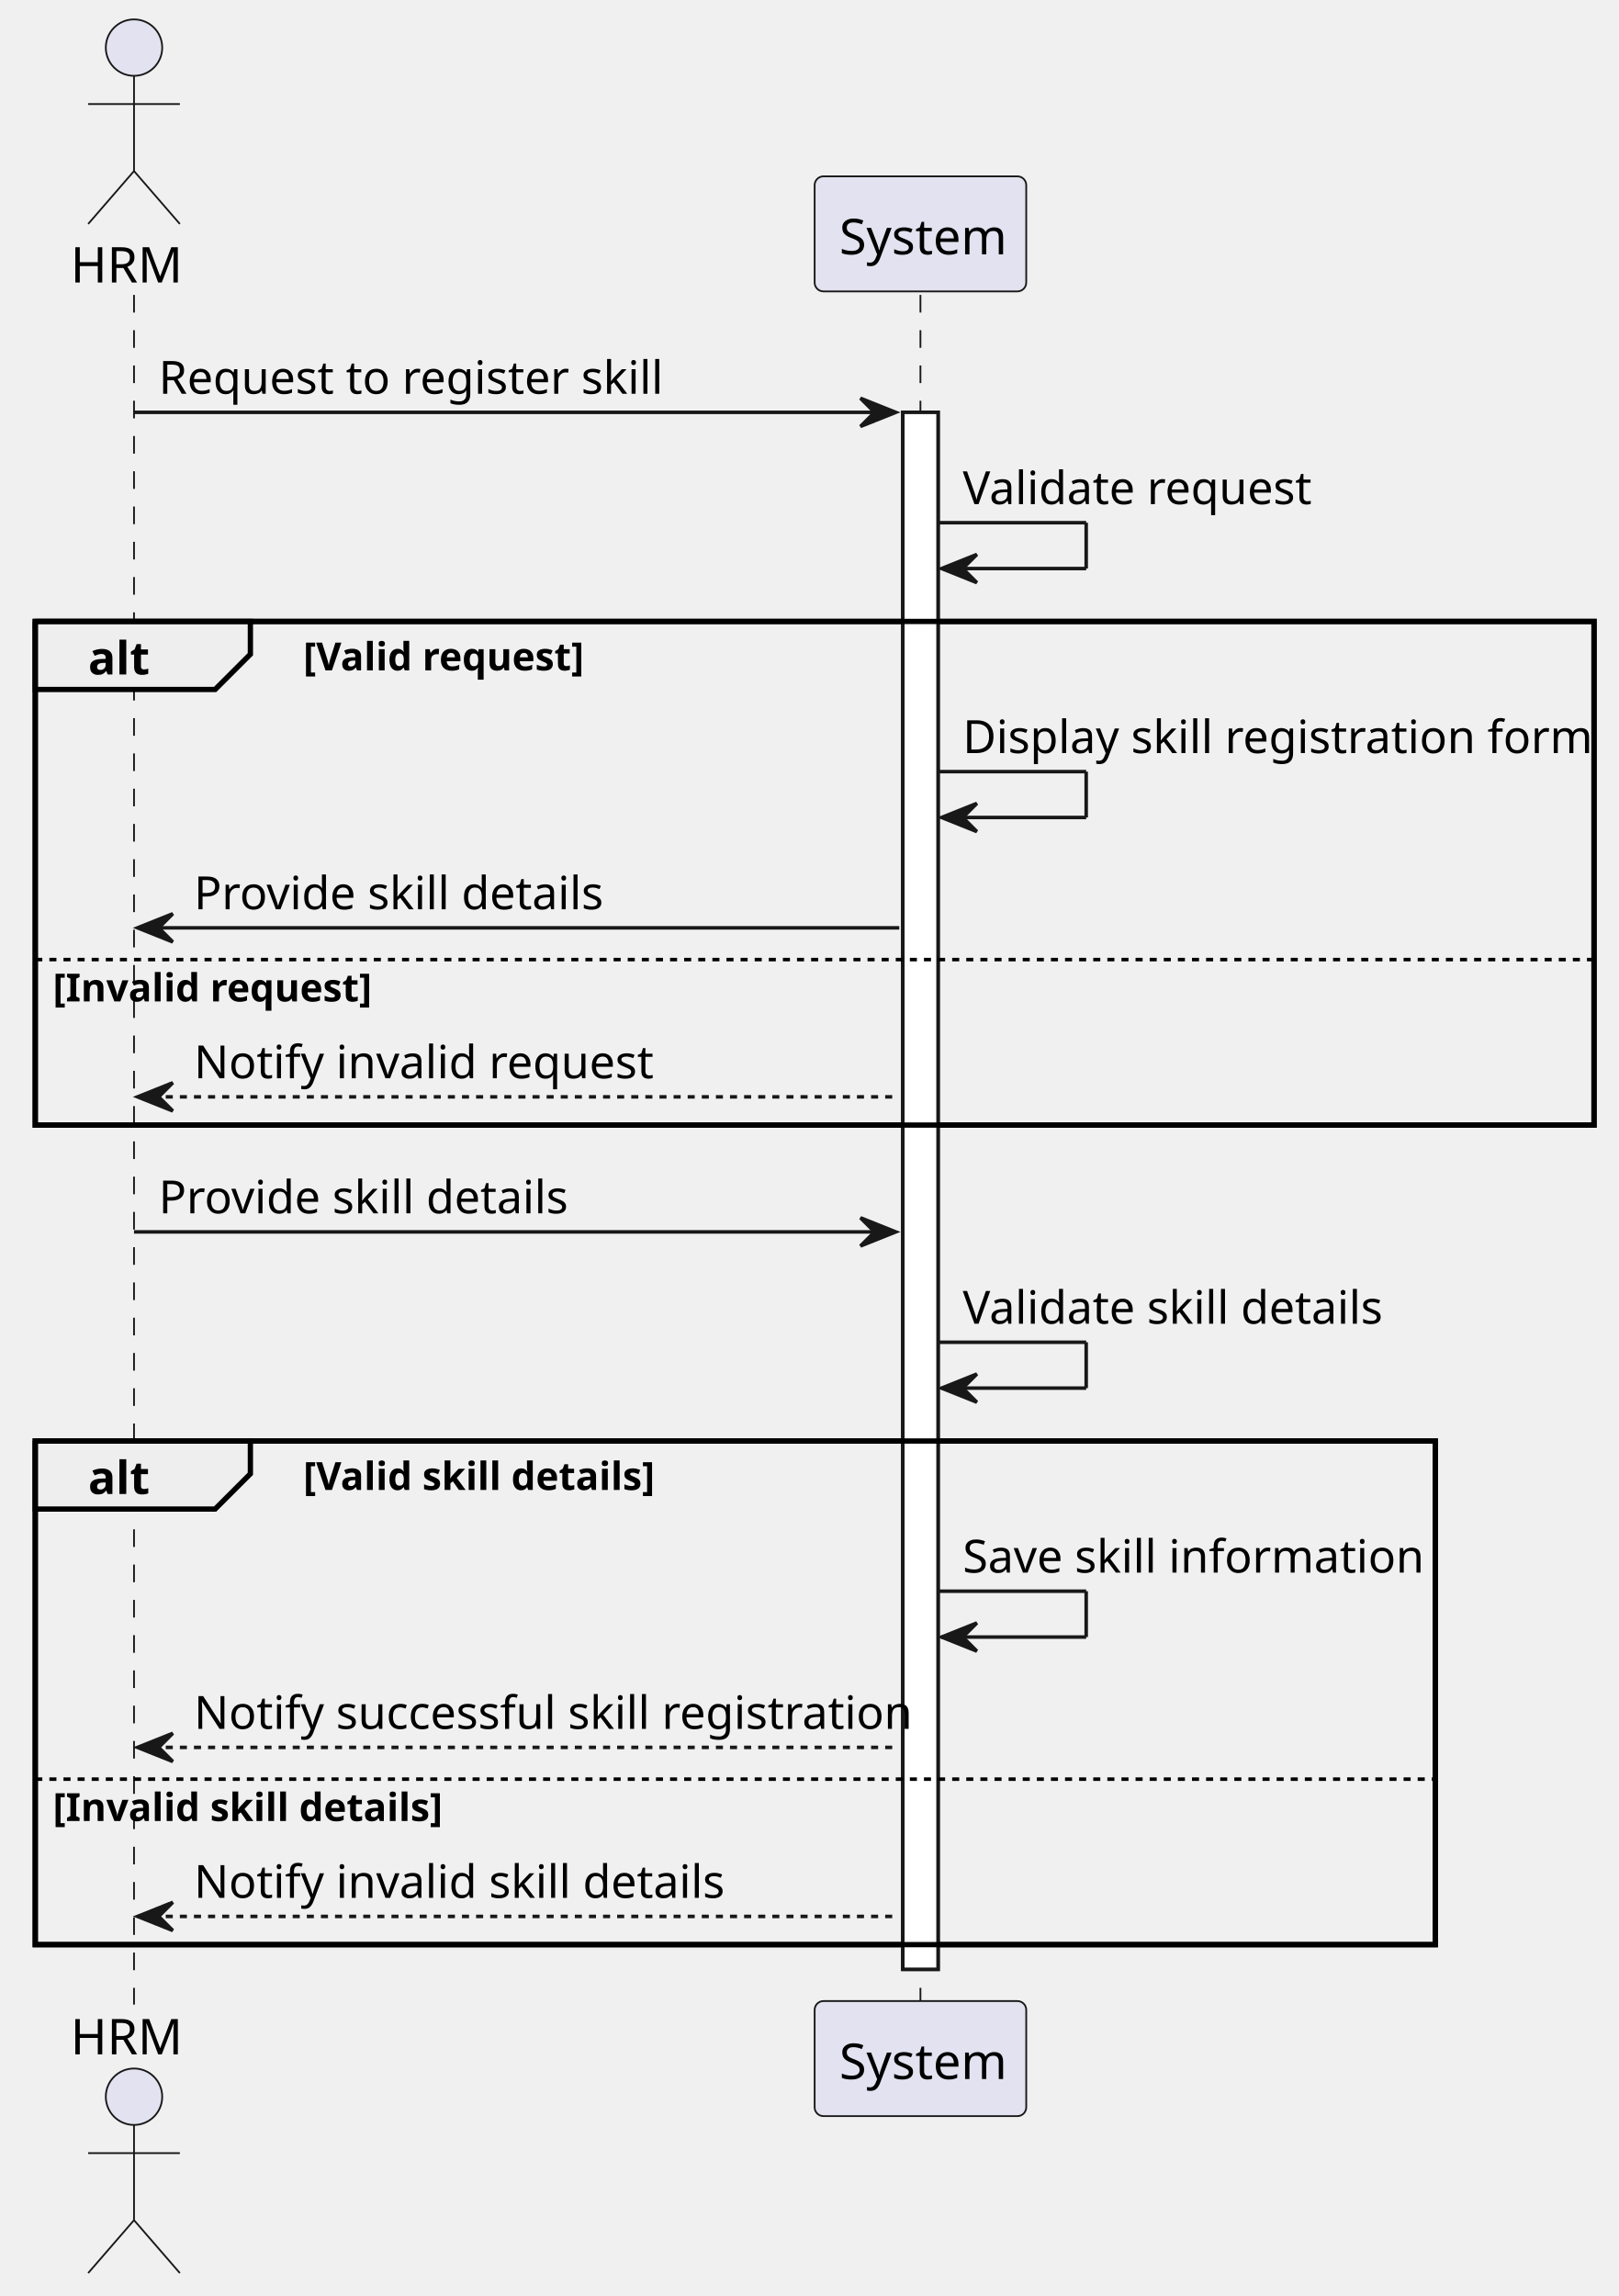
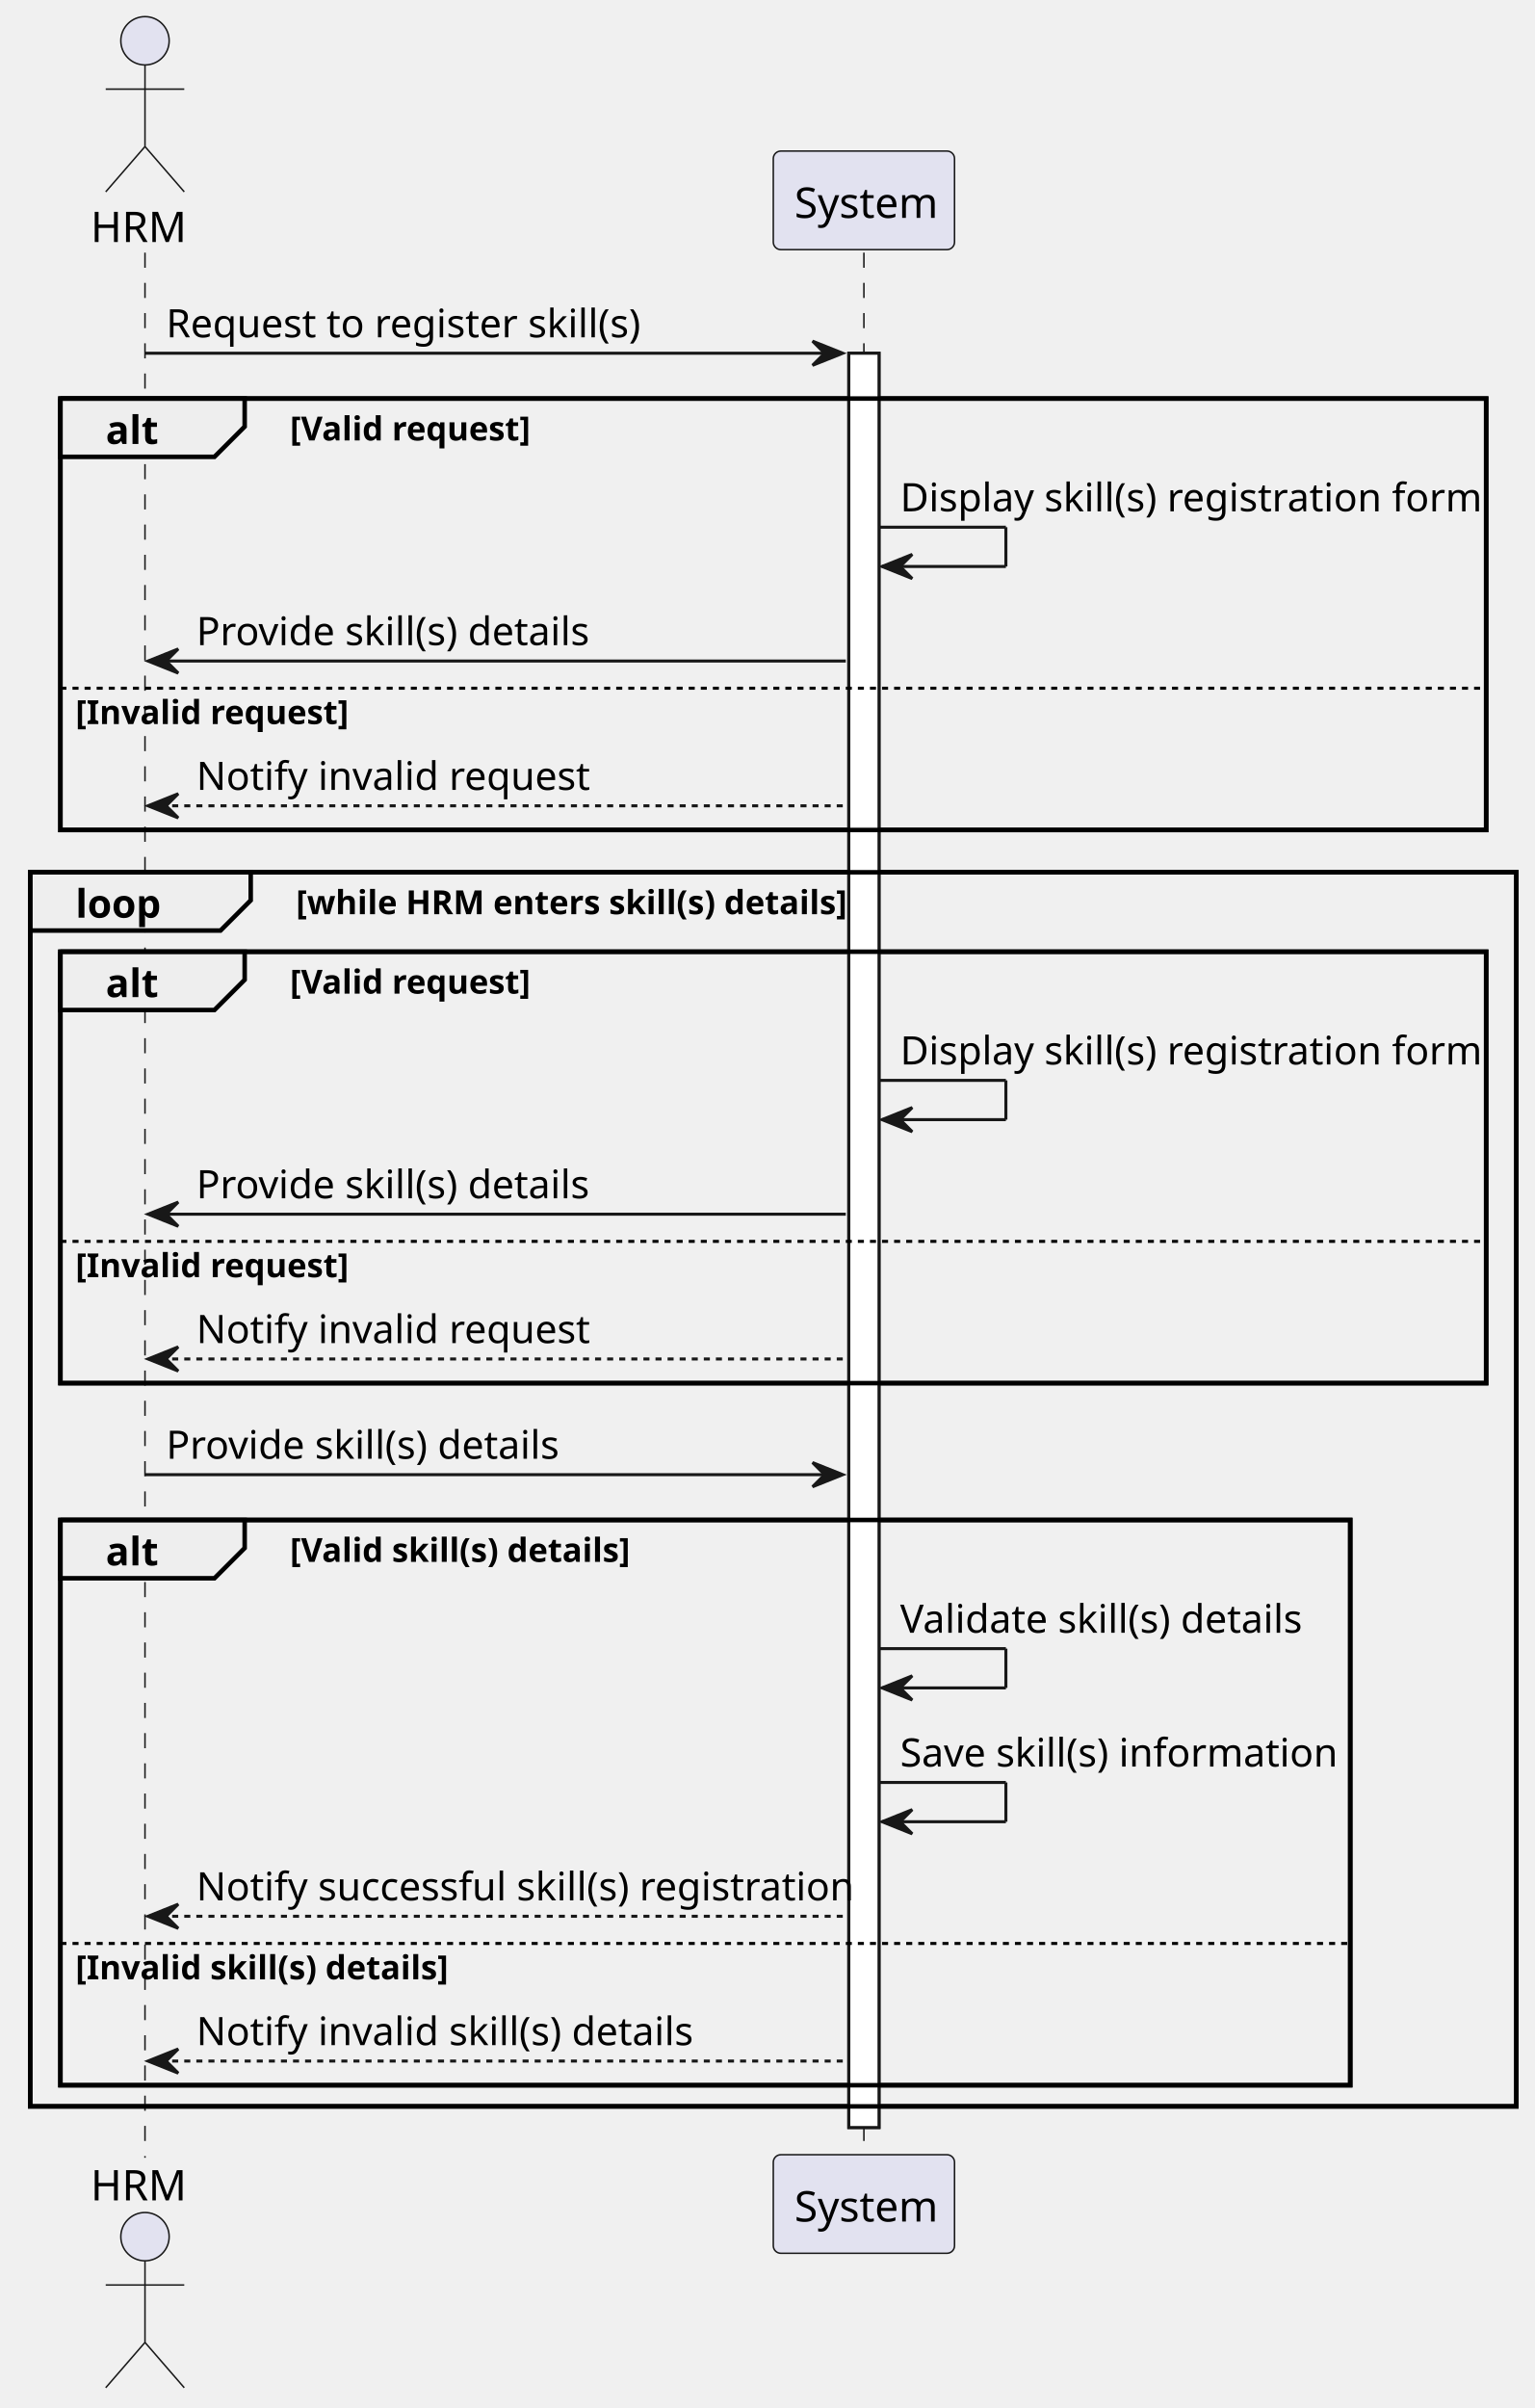
- <svg xmlns="http://www.w3.org/2000/svg" contentStyleType="text/css" height="651px" preserveAspectRatio="none" style="width:459px;height:651px;background:#FFFFFF;" version="1.1" viewBox="0 0 459 651" width="459px" zoomAndPan="magnify">
+ <svg xmlns="http://www.w3.org/2000/svg" contentStyleType="text/css" height="797px" preserveAspectRatio="none" style="width:508px;height:797px;background:#FFFFFF;" version="1.1" viewBox="0 0 508 797" width="508px" zoomAndPan="magnify">
  <defs />
  <g>
-     <rect fill="#FFFFFF" height="441.463" style="stroke:#181818;stroke-width:1.0;" width="10" x="256" y="116.912" />
-     <rect fill="none" height="142.795" style="stroke:#000000;stroke-width:1.5;" width="442" x="10" y="176.203" />
-     <rect fill="none" height="142.795" style="stroke:#000000;stroke-width:1.5;" width="397" x="10" y="408.58" />
-     <line style="stroke:#181818;stroke-width:0.5;stroke-dasharray:5.0,5.0;" x1="38" x2="38" y1="83.621" y2="568.375" />
-     <line style="stroke:#181818;stroke-width:0.5;stroke-dasharray:5.0,5.0;" x1="261" x2="261" y1="83.621" y2="568.375" />
-     <text fill="#000000" font-family="sans-serif" font-size="14" lengthAdjust="spacing" textLength="30" x="20" y="80.107">HRM</text>
-     <ellipse cx="38" cy="13.5" fill="#E2E2F0" rx="8" ry="8" style="stroke:#181818;stroke-width:0.5;" />
-     <path d="M38,21.5 L38,48.5 M25,29.5 L51,29.5 M38,48.5 L25,63.5 M38,48.5 L51,63.5 " fill="none" style="stroke:#181818;stroke-width:0.5;" />
-     <text fill="#000000" font-family="sans-serif" font-size="14" lengthAdjust="spacing" textLength="30" x="20" y="582.482">HRM</text>
-     <ellipse cx="38" cy="594.496" fill="#E2E2F0" rx="8" ry="8" style="stroke:#181818;stroke-width:0.5;" />
-     <path d="M38,602.496 L38,629.496 M25,610.496 L51,610.496 M38,629.496 L25,644.496 M38,629.496 L51,644.496 " fill="none" style="stroke:#181818;stroke-width:0.5;" />
-     <rect fill="#E2E2F0" height="32.621" rx="2.5" ry="2.5" style="stroke:#181818;stroke-width:0.5;" width="60" x="231" y="50" />
-     <text fill="#000000" font-family="sans-serif" font-size="14" lengthAdjust="spacing" textLength="46" x="238" y="72.107">System</text>
-     <rect fill="#E2E2F0" height="32.621" rx="2.5" ry="2.5" style="stroke:#181818;stroke-width:0.5;" width="60" x="231" y="567.375" />
-     <text fill="#000000" font-family="sans-serif" font-size="14" lengthAdjust="spacing" textLength="46" x="238" y="589.482">System</text>
-     <rect fill="#FFFFFF" height="441.463" style="stroke:#181818;stroke-width:1.0;" width="10" x="256" y="116.912" />
-     <polygon fill="#181818" points="244,112.912,254,116.912,244,120.912,248,116.912" style="stroke:#181818;stroke-width:1.0;" />
-     <line style="stroke:#181818;stroke-width:1.0;" x1="38" x2="250" y1="116.912" y2="116.912" />
-     <text fill="#000000" font-family="sans-serif" font-size="13" lengthAdjust="spacing" textLength="137" x="45" y="111.649">Request to register skill</text>
-     <line style="stroke:#181818;stroke-width:1.0;" x1="266" x2="308" y1="148.203" y2="148.203" />
-     <line style="stroke:#181818;stroke-width:1.0;" x1="308" x2="308" y1="148.203" y2="161.203" />
-     <line style="stroke:#181818;stroke-width:1.0;" x1="267" x2="308" y1="161.203" y2="161.203" />
-     <polygon fill="#181818" points="277,157.203,267,161.203,277,165.203,273,161.203" style="stroke:#181818;stroke-width:1.0;" />
-     <text fill="#000000" font-family="sans-serif" font-size="13" lengthAdjust="spacing" textLength="94" x="273" y="142.94">Validate request</text>
-     <path d="M10,176.203 L71,176.203 L71,185.494 L61,195.494 L10,195.494 L10,176.203 " fill="#EEEEEE" style="stroke:#000000;stroke-width:1.5;" />
-     <rect fill="none" height="142.795" style="stroke:#000000;stroke-width:1.5;" width="442" x="10" y="176.203" />
-     <text fill="#000000" font-family="sans-serif" font-size="13" font-weight="bold" lengthAdjust="spacing" textLength="16" x="25" y="191.231">alt</text>
-     <text fill="#000000" font-family="sans-serif" font-size="11" font-weight="bold" lengthAdjust="spacing" textLength="82" x="86" y="190.073">[Valid request]</text>
-     <line style="stroke:#181818;stroke-width:1.0;" x1="266" x2="308" y1="218.785" y2="218.785" />
-     <line style="stroke:#181818;stroke-width:1.0;" x1="308" x2="308" y1="218.785" y2="231.785" />
-     <line style="stroke:#181818;stroke-width:1.0;" x1="267" x2="308" y1="231.785" y2="231.785" />
-     <polygon fill="#181818" points="277,227.785,267,231.785,277,235.785,273,231.785" style="stroke:#181818;stroke-width:1.0;" />
-     <text fill="#000000" font-family="sans-serif" font-size="13" lengthAdjust="spacing" textLength="167" x="273" y="213.523">Display skill registration form</text>
-     <polygon fill="#181818" points="49,259.076,39,263.076,49,267.076,45,263.076" style="stroke:#181818;stroke-width:1.0;" />
-     <line style="stroke:#181818;stroke-width:1.0;" x1="43" x2="255" y1="263.076" y2="263.076" />
-     <text fill="#000000" font-family="sans-serif" font-size="13" lengthAdjust="spacing" textLength="111" x="55" y="257.813">Provide skill details</text>
-     <line style="stroke:#000000;stroke-width:1.0;stroke-dasharray:2.0,2.0;" x1="10" x2="452" y1="272.076" y2="272.076" />
-     <text fill="#000000" font-family="sans-serif" font-size="11" font-weight="bold" lengthAdjust="spacing" textLength="90" x="15" y="283.946">[Invalid request]</text>
-     <polygon fill="#181818" points="49,306.998,39,310.998,49,314.998,45,310.998" style="stroke:#181818;stroke-width:1.0;" />
-     <line style="stroke:#181818;stroke-width:1.0;stroke-dasharray:2.0,2.0;" x1="43" x2="255" y1="310.998" y2="310.998" />
-     <text fill="#000000" font-family="sans-serif" font-size="13" lengthAdjust="spacing" textLength="119" x="55" y="305.735">Notify invalid request</text>
-     <polygon fill="#181818" points="244,345.289,254,349.289,244,353.289,248,349.289" style="stroke:#181818;stroke-width:1.0;" />
-     <line style="stroke:#181818;stroke-width:1.0;" x1="38" x2="250" y1="349.289" y2="349.289" />
-     <text fill="#000000" font-family="sans-serif" font-size="13" lengthAdjust="spacing" textLength="111" x="45" y="344.026">Provide skill details</text>
-     <line style="stroke:#181818;stroke-width:1.0;" x1="266" x2="308" y1="380.58" y2="380.58" />
-     <line style="stroke:#181818;stroke-width:1.0;" x1="308" x2="308" y1="380.58" y2="393.58" />
-     <line style="stroke:#181818;stroke-width:1.0;" x1="267" x2="308" y1="393.58" y2="393.58" />
-     <polygon fill="#181818" points="277,389.58,267,393.58,277,397.58,273,393.58" style="stroke:#181818;stroke-width:1.0;" />
-     <text fill="#000000" font-family="sans-serif" font-size="13" lengthAdjust="spacing" textLength="116" x="273" y="375.317">Validate skill details</text>
-     <path d="M10,408.58 L71,408.58 L71,417.871 L61,427.871 L10,427.871 L10,408.58 " fill="#EEEEEE" style="stroke:#000000;stroke-width:1.5;" />
-     <rect fill="none" height="142.795" style="stroke:#000000;stroke-width:1.5;" width="397" x="10" y="408.58" />
-     <text fill="#000000" font-family="sans-serif" font-size="13" font-weight="bold" lengthAdjust="spacing" textLength="16" x="25" y="423.608">alt</text>
-     <text fill="#000000" font-family="sans-serif" font-size="11" font-weight="bold" lengthAdjust="spacing" textLength="101" x="86" y="422.45">[Valid skill details]</text>
-     <line style="stroke:#181818;stroke-width:1.0;" x1="266" x2="308" y1="451.162" y2="451.162" />
-     <line style="stroke:#181818;stroke-width:1.0;" x1="308" x2="308" y1="451.162" y2="464.162" />
-     <line style="stroke:#181818;stroke-width:1.0;" x1="267" x2="308" y1="464.162" y2="464.162" />
-     <polygon fill="#181818" points="277,460.162,267,464.162,277,468.162,273,464.162" style="stroke:#181818;stroke-width:1.0;" />
-     <text fill="#000000" font-family="sans-serif" font-size="13" lengthAdjust="spacing" textLength="122" x="273" y="445.899">Save skill information</text>
-     <polygon fill="#181818" points="49,491.453,39,495.453,49,499.453,45,495.453" style="stroke:#181818;stroke-width:1.0;" />
-     <line style="stroke:#181818;stroke-width:1.0;stroke-dasharray:2.0,2.0;" x1="43" x2="255" y1="495.453" y2="495.453" />
-     <text fill="#000000" font-family="sans-serif" font-size="13" lengthAdjust="spacing" textLength="194" x="55" y="490.19">Notify successful skill registration</text>
-     <line style="stroke:#000000;stroke-width:1.0;stroke-dasharray:2.0,2.0;" x1="10" x2="407" y1="504.453" y2="504.453" />
-     <text fill="#000000" font-family="sans-serif" font-size="11" font-weight="bold" lengthAdjust="spacing" textLength="109" x="15" y="516.323">[Invalid skill details]</text>
-     <polygon fill="#181818" points="49,539.375,39,543.375,49,547.375,45,543.375" style="stroke:#181818;stroke-width:1.0;" />
-     <line style="stroke:#181818;stroke-width:1.0;stroke-dasharray:2.0,2.0;" x1="43" x2="255" y1="543.375" y2="543.375" />
-     <text fill="#000000" font-family="sans-serif" font-size="13" lengthAdjust="spacing" textLength="141" x="55" y="538.112">Notify invalid skill details</text>
+     <rect fill="#FFFFFF" height="587.258" style="stroke:#181818;stroke-width:1.0;" width="10" x="281" y="116.912" />
+     <rect fill="none" height="142.795" style="stroke:#000000;stroke-width:1.5;" width="472" x="20" y="131.912" />
+     <rect fill="none" height="408.463" style="stroke:#000000;stroke-width:1.5;" width="492" x="10" y="288.707" />
+     <rect fill="none" height="142.795" style="stroke:#000000;stroke-width:1.5;" width="472" x="20" y="314.998" />
+     <rect fill="none" height="187.086" style="stroke:#000000;stroke-width:1.5;" width="427" x="20" y="503.084" />
+     <line style="stroke:#181818;stroke-width:0.5;stroke-dasharray:5.0,5.0;" x1="48" x2="48" y1="83.621" y2="714.17" />
+     <line style="stroke:#181818;stroke-width:0.5;stroke-dasharray:5.0,5.0;" x1="286" x2="286" y1="83.621" y2="714.17" />
+     <text fill="#000000" font-family="sans-serif" font-size="14" lengthAdjust="spacing" textLength="30" x="30" y="80.107">HRM</text>
+     <ellipse cx="48" cy="13.5" fill="#E2E2F0" rx="8" ry="8" style="stroke:#181818;stroke-width:0.5;" />
+     <path d="M48,21.5 L48,48.5 M35,29.5 L61,29.5 M48,48.5 L35,63.5 M48,48.5 L61,63.5 " fill="none" style="stroke:#181818;stroke-width:0.5;" />
+     <text fill="#000000" font-family="sans-serif" font-size="14" lengthAdjust="spacing" textLength="30" x="30" y="728.277">HRM</text>
+     <ellipse cx="48" cy="740.291" fill="#E2E2F0" rx="8" ry="8" style="stroke:#181818;stroke-width:0.5;" />
+     <path d="M48,748.291 L48,775.291 M35,756.291 L61,756.291 M48,775.291 L35,790.291 M48,775.291 L61,790.291 " fill="none" style="stroke:#181818;stroke-width:0.5;" />
+     <rect fill="#E2E2F0" height="32.621" rx="2.5" ry="2.5" style="stroke:#181818;stroke-width:0.5;" width="60" x="256" y="50" />
+     <text fill="#000000" font-family="sans-serif" font-size="14" lengthAdjust="spacing" textLength="46" x="263" y="72.107">System</text>
+     <rect fill="#E2E2F0" height="32.621" rx="2.5" ry="2.5" style="stroke:#181818;stroke-width:0.5;" width="60" x="256" y="713.17" />
+     <text fill="#000000" font-family="sans-serif" font-size="14" lengthAdjust="spacing" textLength="46" x="263" y="735.277">System</text>
+     <rect fill="#FFFFFF" height="587.258" style="stroke:#181818;stroke-width:1.0;" width="10" x="281" y="116.912" />
+     <polygon fill="#181818" points="269,112.912,279,116.912,269,120.912,273,116.912" style="stroke:#181818;stroke-width:1.0;" />
+     <line style="stroke:#181818;stroke-width:1.0;" x1="48" x2="275" y1="116.912" y2="116.912" />
+     <text fill="#000000" font-family="sans-serif" font-size="13" lengthAdjust="spacing" textLength="152" x="55" y="111.649">Request to register skill(s)</text>
+     <path d="M20,131.912 L81,131.912 L81,141.203 L71,151.203 L20,151.203 L20,131.912 " fill="#EEEEEE" style="stroke:#000000;stroke-width:1.5;" />
+     <rect fill="none" height="142.795" style="stroke:#000000;stroke-width:1.5;" width="472" x="20" y="131.912" />
+     <text fill="#000000" font-family="sans-serif" font-size="13" font-weight="bold" lengthAdjust="spacing" textLength="16" x="35" y="146.94">alt</text>
+     <text fill="#000000" font-family="sans-serif" font-size="11" font-weight="bold" lengthAdjust="spacing" textLength="82" x="96" y="145.782">[Valid request]</text>
+     <line style="stroke:#181818;stroke-width:1.0;" x1="291" x2="333" y1="174.494" y2="174.494" />
+     <line style="stroke:#181818;stroke-width:1.0;" x1="333" x2="333" y1="174.494" y2="187.494" />
+     <line style="stroke:#181818;stroke-width:1.0;" x1="292" x2="333" y1="187.494" y2="187.494" />
+     <polygon fill="#181818" points="302,183.494,292,187.494,302,191.494,298,187.494" style="stroke:#181818;stroke-width:1.0;" />
+     <text fill="#000000" font-family="sans-serif" font-size="13" lengthAdjust="spacing" textLength="182" x="298" y="169.231">Display skill(s) registration form</text>
+     <polygon fill="#181818" points="59,214.785,49,218.785,59,222.785,55,218.785" style="stroke:#181818;stroke-width:1.0;" />
+     <line style="stroke:#181818;stroke-width:1.0;" x1="53" x2="280" y1="218.785" y2="218.785" />
+     <text fill="#000000" font-family="sans-serif" font-size="13" lengthAdjust="spacing" textLength="126" x="65" y="213.523">Provide skill(s) details</text>
+     <line style="stroke:#000000;stroke-width:1.0;stroke-dasharray:2.0,2.0;" x1="20" x2="492" y1="227.785" y2="227.785" />
+     <text fill="#000000" font-family="sans-serif" font-size="11" font-weight="bold" lengthAdjust="spacing" textLength="90" x="25" y="239.655">[Invalid request]</text>
+     <polygon fill="#181818" points="59,262.707,49,266.707,59,270.707,55,266.707" style="stroke:#181818;stroke-width:1.0;" />
+     <line style="stroke:#181818;stroke-width:1.0;stroke-dasharray:2.0,2.0;" x1="53" x2="280" y1="266.707" y2="266.707" />
+     <text fill="#000000" font-family="sans-serif" font-size="13" lengthAdjust="spacing" textLength="119" x="65" y="261.444">Notify invalid request</text>
+     <path d="M10,288.707 L83,288.707 L83,297.998 L73,307.998 L10,307.998 L10,288.707 " fill="#EEEEEE" style="stroke:#000000;stroke-width:1.5;" />
+     <rect fill="none" height="408.463" style="stroke:#000000;stroke-width:1.5;" width="492" x="10" y="288.707" />
+     <text fill="#000000" font-family="sans-serif" font-size="13" font-weight="bold" lengthAdjust="spacing" textLength="28" x="25" y="303.735">loop</text>
+     <text fill="#000000" font-family="sans-serif" font-size="11" font-weight="bold" lengthAdjust="spacing" textLength="186" x="98" y="302.577">[while HRM enters skill(s) details]</text>
+     <path d="M20,314.998 L81,314.998 L81,324.289 L71,334.289 L20,334.289 L20,314.998 " fill="#EEEEEE" style="stroke:#000000;stroke-width:1.5;" />
+     <rect fill="none" height="142.795" style="stroke:#000000;stroke-width:1.5;" width="472" x="20" y="314.998" />
+     <text fill="#000000" font-family="sans-serif" font-size="13" font-weight="bold" lengthAdjust="spacing" textLength="16" x="35" y="330.026">alt</text>
+     <text fill="#000000" font-family="sans-serif" font-size="11" font-weight="bold" lengthAdjust="spacing" textLength="82" x="96" y="328.868">[Valid request]</text>
+     <line style="stroke:#181818;stroke-width:1.0;" x1="291" x2="333" y1="357.58" y2="357.58" />
+     <line style="stroke:#181818;stroke-width:1.0;" x1="333" x2="333" y1="357.58" y2="370.58" />
+     <line style="stroke:#181818;stroke-width:1.0;" x1="292" x2="333" y1="370.58" y2="370.58" />
+     <polygon fill="#181818" points="302,366.58,292,370.58,302,374.58,298,370.58" style="stroke:#181818;stroke-width:1.0;" />
+     <text fill="#000000" font-family="sans-serif" font-size="13" lengthAdjust="spacing" textLength="182" x="298" y="352.317">Display skill(s) registration form</text>
+     <polygon fill="#181818" points="59,397.871,49,401.871,59,405.871,55,401.871" style="stroke:#181818;stroke-width:1.0;" />
+     <line style="stroke:#181818;stroke-width:1.0;" x1="53" x2="280" y1="401.871" y2="401.871" />
+     <text fill="#000000" font-family="sans-serif" font-size="13" lengthAdjust="spacing" textLength="126" x="65" y="396.608">Provide skill(s) details</text>
+     <line style="stroke:#000000;stroke-width:1.0;stroke-dasharray:2.0,2.0;" x1="20" x2="492" y1="410.871" y2="410.871" />
+     <text fill="#000000" font-family="sans-serif" font-size="11" font-weight="bold" lengthAdjust="spacing" textLength="90" x="25" y="422.741">[Invalid request]</text>
+     <polygon fill="#181818" points="59,445.793,49,449.793,59,453.793,55,449.793" style="stroke:#181818;stroke-width:1.0;" />
+     <line style="stroke:#181818;stroke-width:1.0;stroke-dasharray:2.0,2.0;" x1="53" x2="280" y1="449.793" y2="449.793" />
+     <text fill="#000000" font-family="sans-serif" font-size="13" lengthAdjust="spacing" textLength="119" x="65" y="444.53">Notify invalid request</text>
+     <polygon fill="#181818" points="269,484.084,279,488.084,269,492.084,273,488.084" style="stroke:#181818;stroke-width:1.0;" />
+     <line style="stroke:#181818;stroke-width:1.0;" x1="48" x2="275" y1="488.084" y2="488.084" />
+     <text fill="#000000" font-family="sans-serif" font-size="13" lengthAdjust="spacing" textLength="126" x="55" y="482.821">Provide skill(s) details</text>
+     <path d="M20,503.084 L81,503.084 L81,512.375 L71,522.375 L20,522.375 L20,503.084 " fill="#EEEEEE" style="stroke:#000000;stroke-width:1.5;" />
+     <rect fill="none" height="187.086" style="stroke:#000000;stroke-width:1.5;" width="427" x="20" y="503.084" />
+     <text fill="#000000" font-family="sans-serif" font-size="13" font-weight="bold" lengthAdjust="spacing" textLength="16" x="35" y="518.112">alt</text>
+     <text fill="#000000" font-family="sans-serif" font-size="11" font-weight="bold" lengthAdjust="spacing" textLength="116" x="96" y="516.954">[Valid skill(s) details]</text>
+     <line style="stroke:#181818;stroke-width:1.0;" x1="291" x2="333" y1="545.666" y2="545.666" />
+     <line style="stroke:#181818;stroke-width:1.0;" x1="333" x2="333" y1="545.666" y2="558.666" />
+     <line style="stroke:#181818;stroke-width:1.0;" x1="292" x2="333" y1="558.666" y2="558.666" />
+     <polygon fill="#181818" points="302,554.666,292,558.666,302,562.666,298,558.666" style="stroke:#181818;stroke-width:1.0;" />
+     <text fill="#000000" font-family="sans-serif" font-size="13" lengthAdjust="spacing" textLength="131" x="298" y="540.403">Validate skill(s) details</text>
+     <line style="stroke:#181818;stroke-width:1.0;" x1="291" x2="333" y1="589.957" y2="589.957" />
+     <line style="stroke:#181818;stroke-width:1.0;" x1="333" x2="333" y1="589.957" y2="602.957" />
+     <line style="stroke:#181818;stroke-width:1.0;" x1="292" x2="333" y1="602.957" y2="602.957" />
+     <polygon fill="#181818" points="302,598.957,292,602.957,302,606.957,298,602.957" style="stroke:#181818;stroke-width:1.0;" />
+     <text fill="#000000" font-family="sans-serif" font-size="13" lengthAdjust="spacing" textLength="137" x="298" y="584.694">Save skill(s) information</text>
+     <polygon fill="#181818" points="59,630.248,49,634.248,59,638.248,55,634.248" style="stroke:#181818;stroke-width:1.0;" />
+     <line style="stroke:#181818;stroke-width:1.0;stroke-dasharray:2.0,2.0;" x1="53" x2="280" y1="634.248" y2="634.248" />
+     <text fill="#000000" font-family="sans-serif" font-size="13" lengthAdjust="spacing" textLength="209" x="65" y="628.985">Notify successful skill(s) registration</text>
+     <line style="stroke:#000000;stroke-width:1.0;stroke-dasharray:2.0,2.0;" x1="20" x2="447" y1="643.248" y2="643.248" />
+     <text fill="#000000" font-family="sans-serif" font-size="11" font-weight="bold" lengthAdjust="spacing" textLength="124" x="25" y="655.118">[Invalid skill(s) details]</text>
+     <polygon fill="#181818" points="59,678.17,49,682.17,59,686.17,55,682.17" style="stroke:#181818;stroke-width:1.0;" />
+     <line style="stroke:#181818;stroke-width:1.0;stroke-dasharray:2.0,2.0;" x1="53" x2="280" y1="682.17" y2="682.17" />
+     <text fill="#000000" font-family="sans-serif" font-size="13" lengthAdjust="spacing" textLength="156" x="65" y="676.907">Notify invalid skill(s) details</text>
  </g>
</svg>
